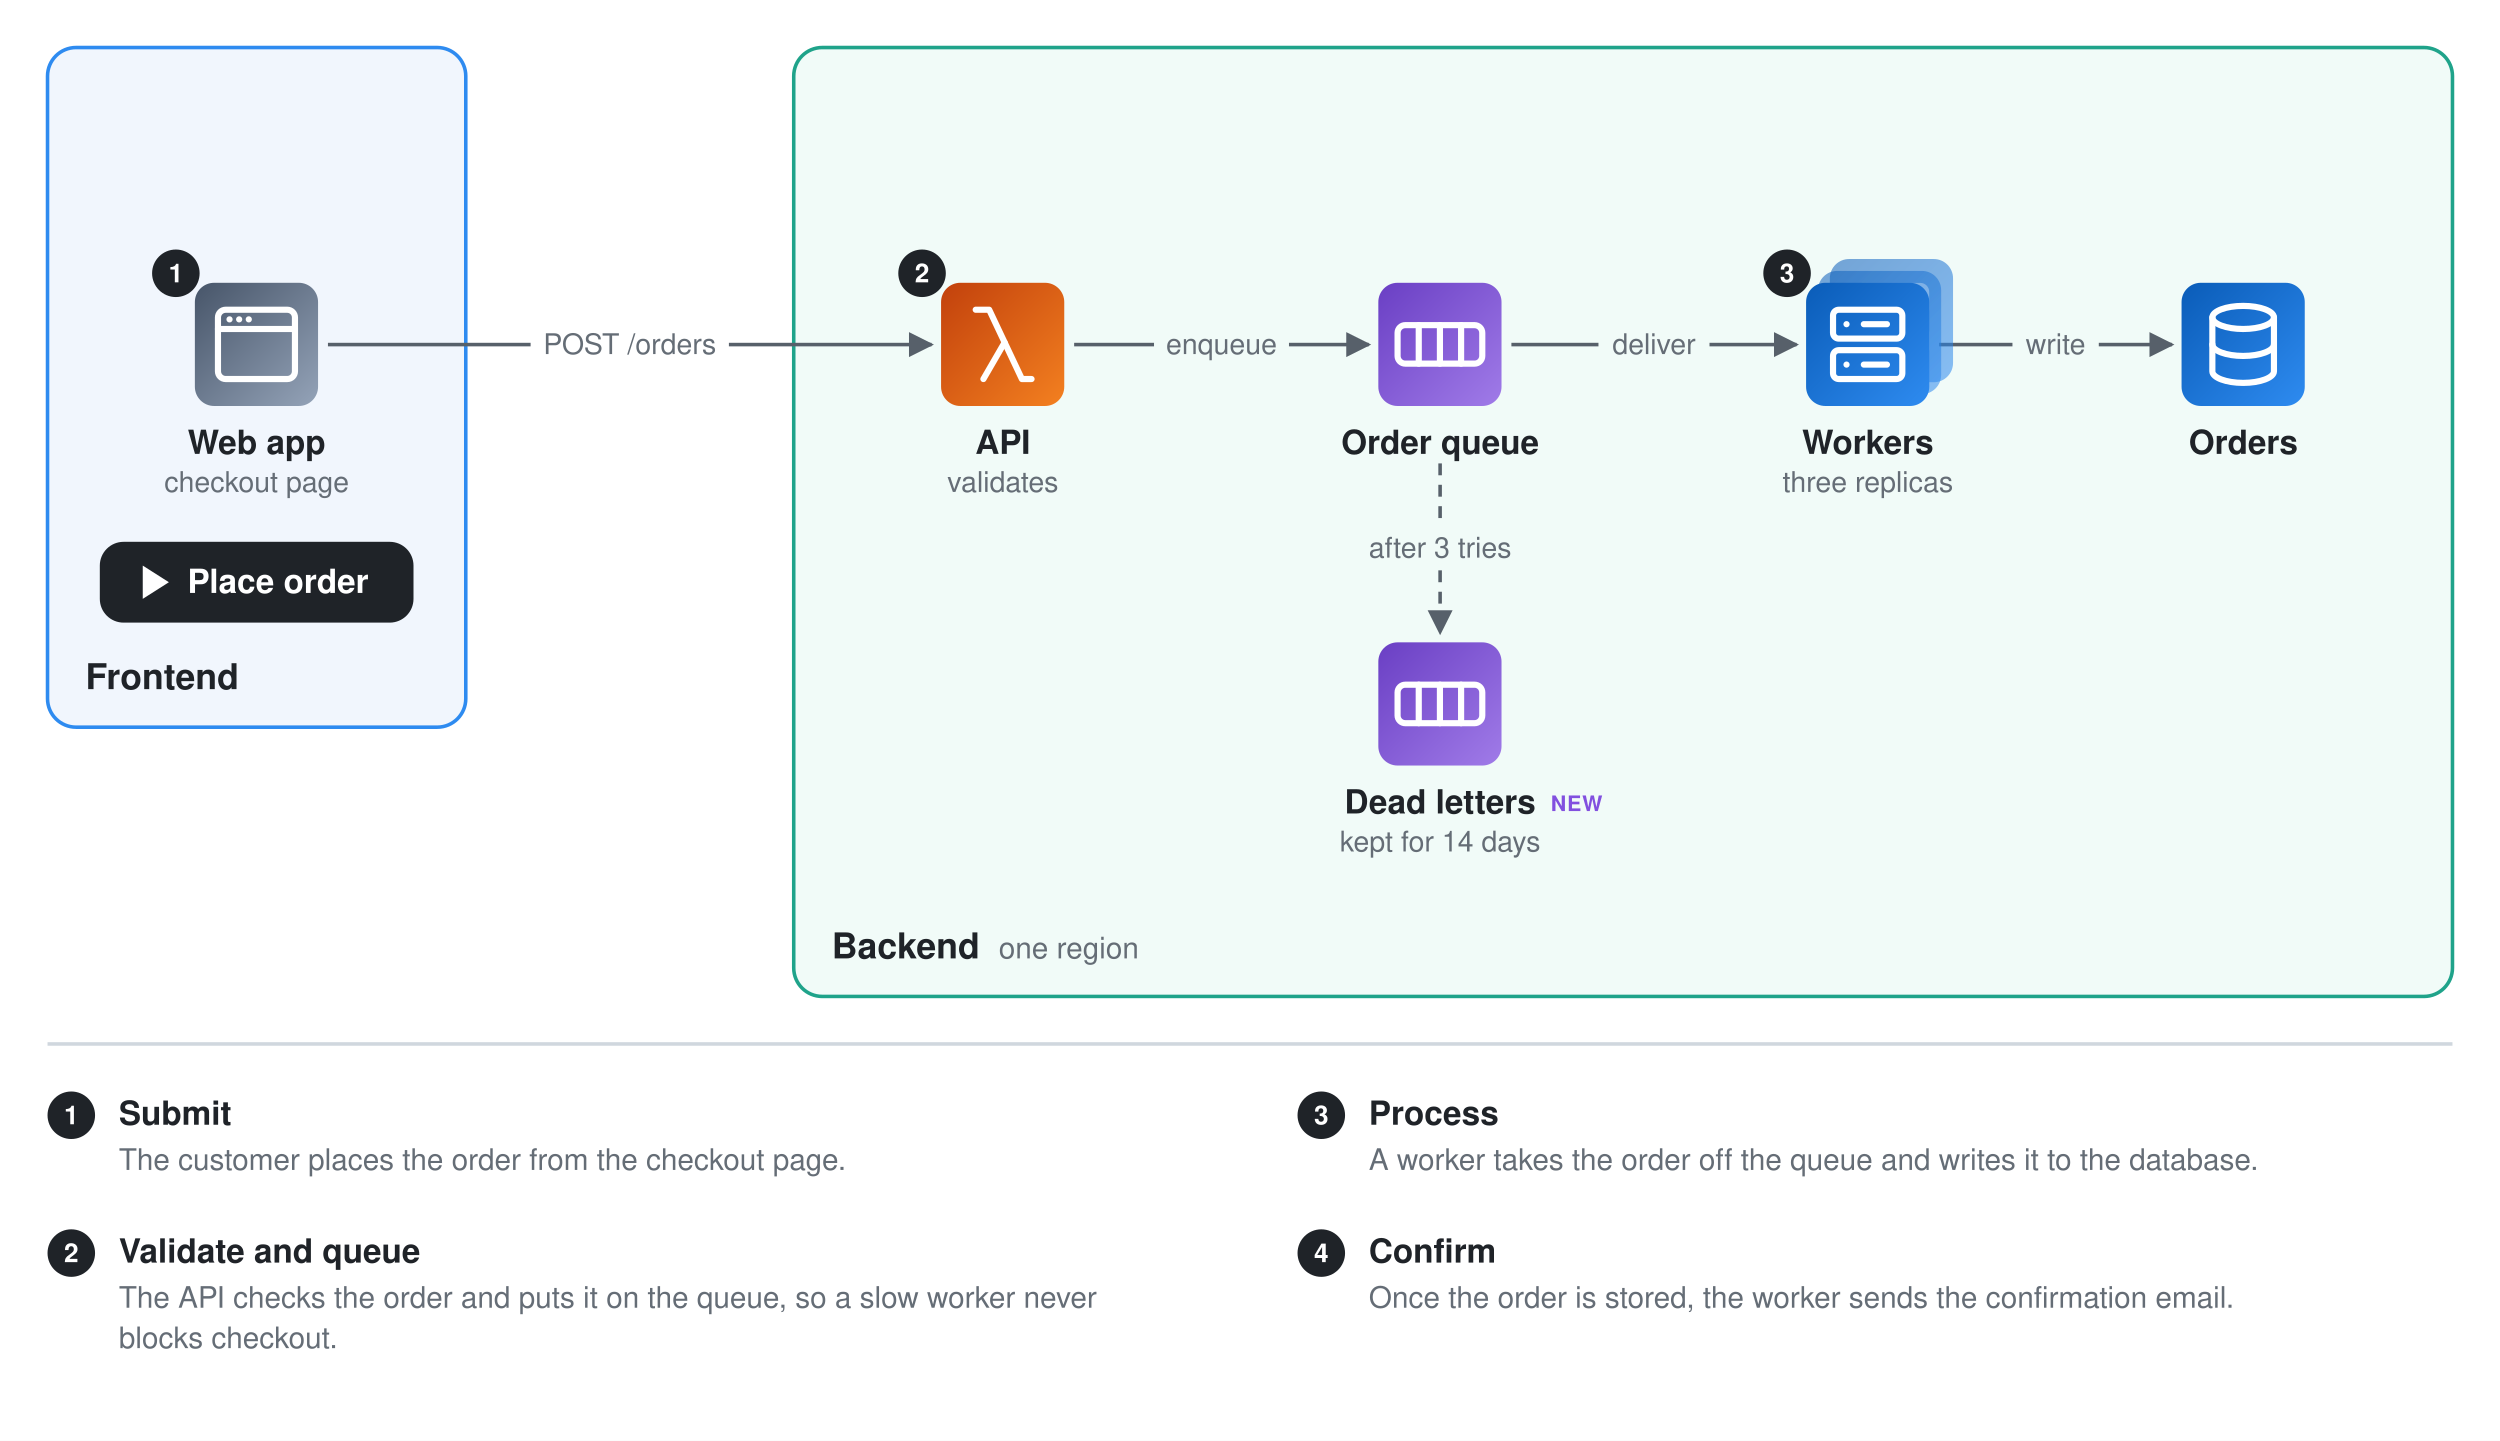
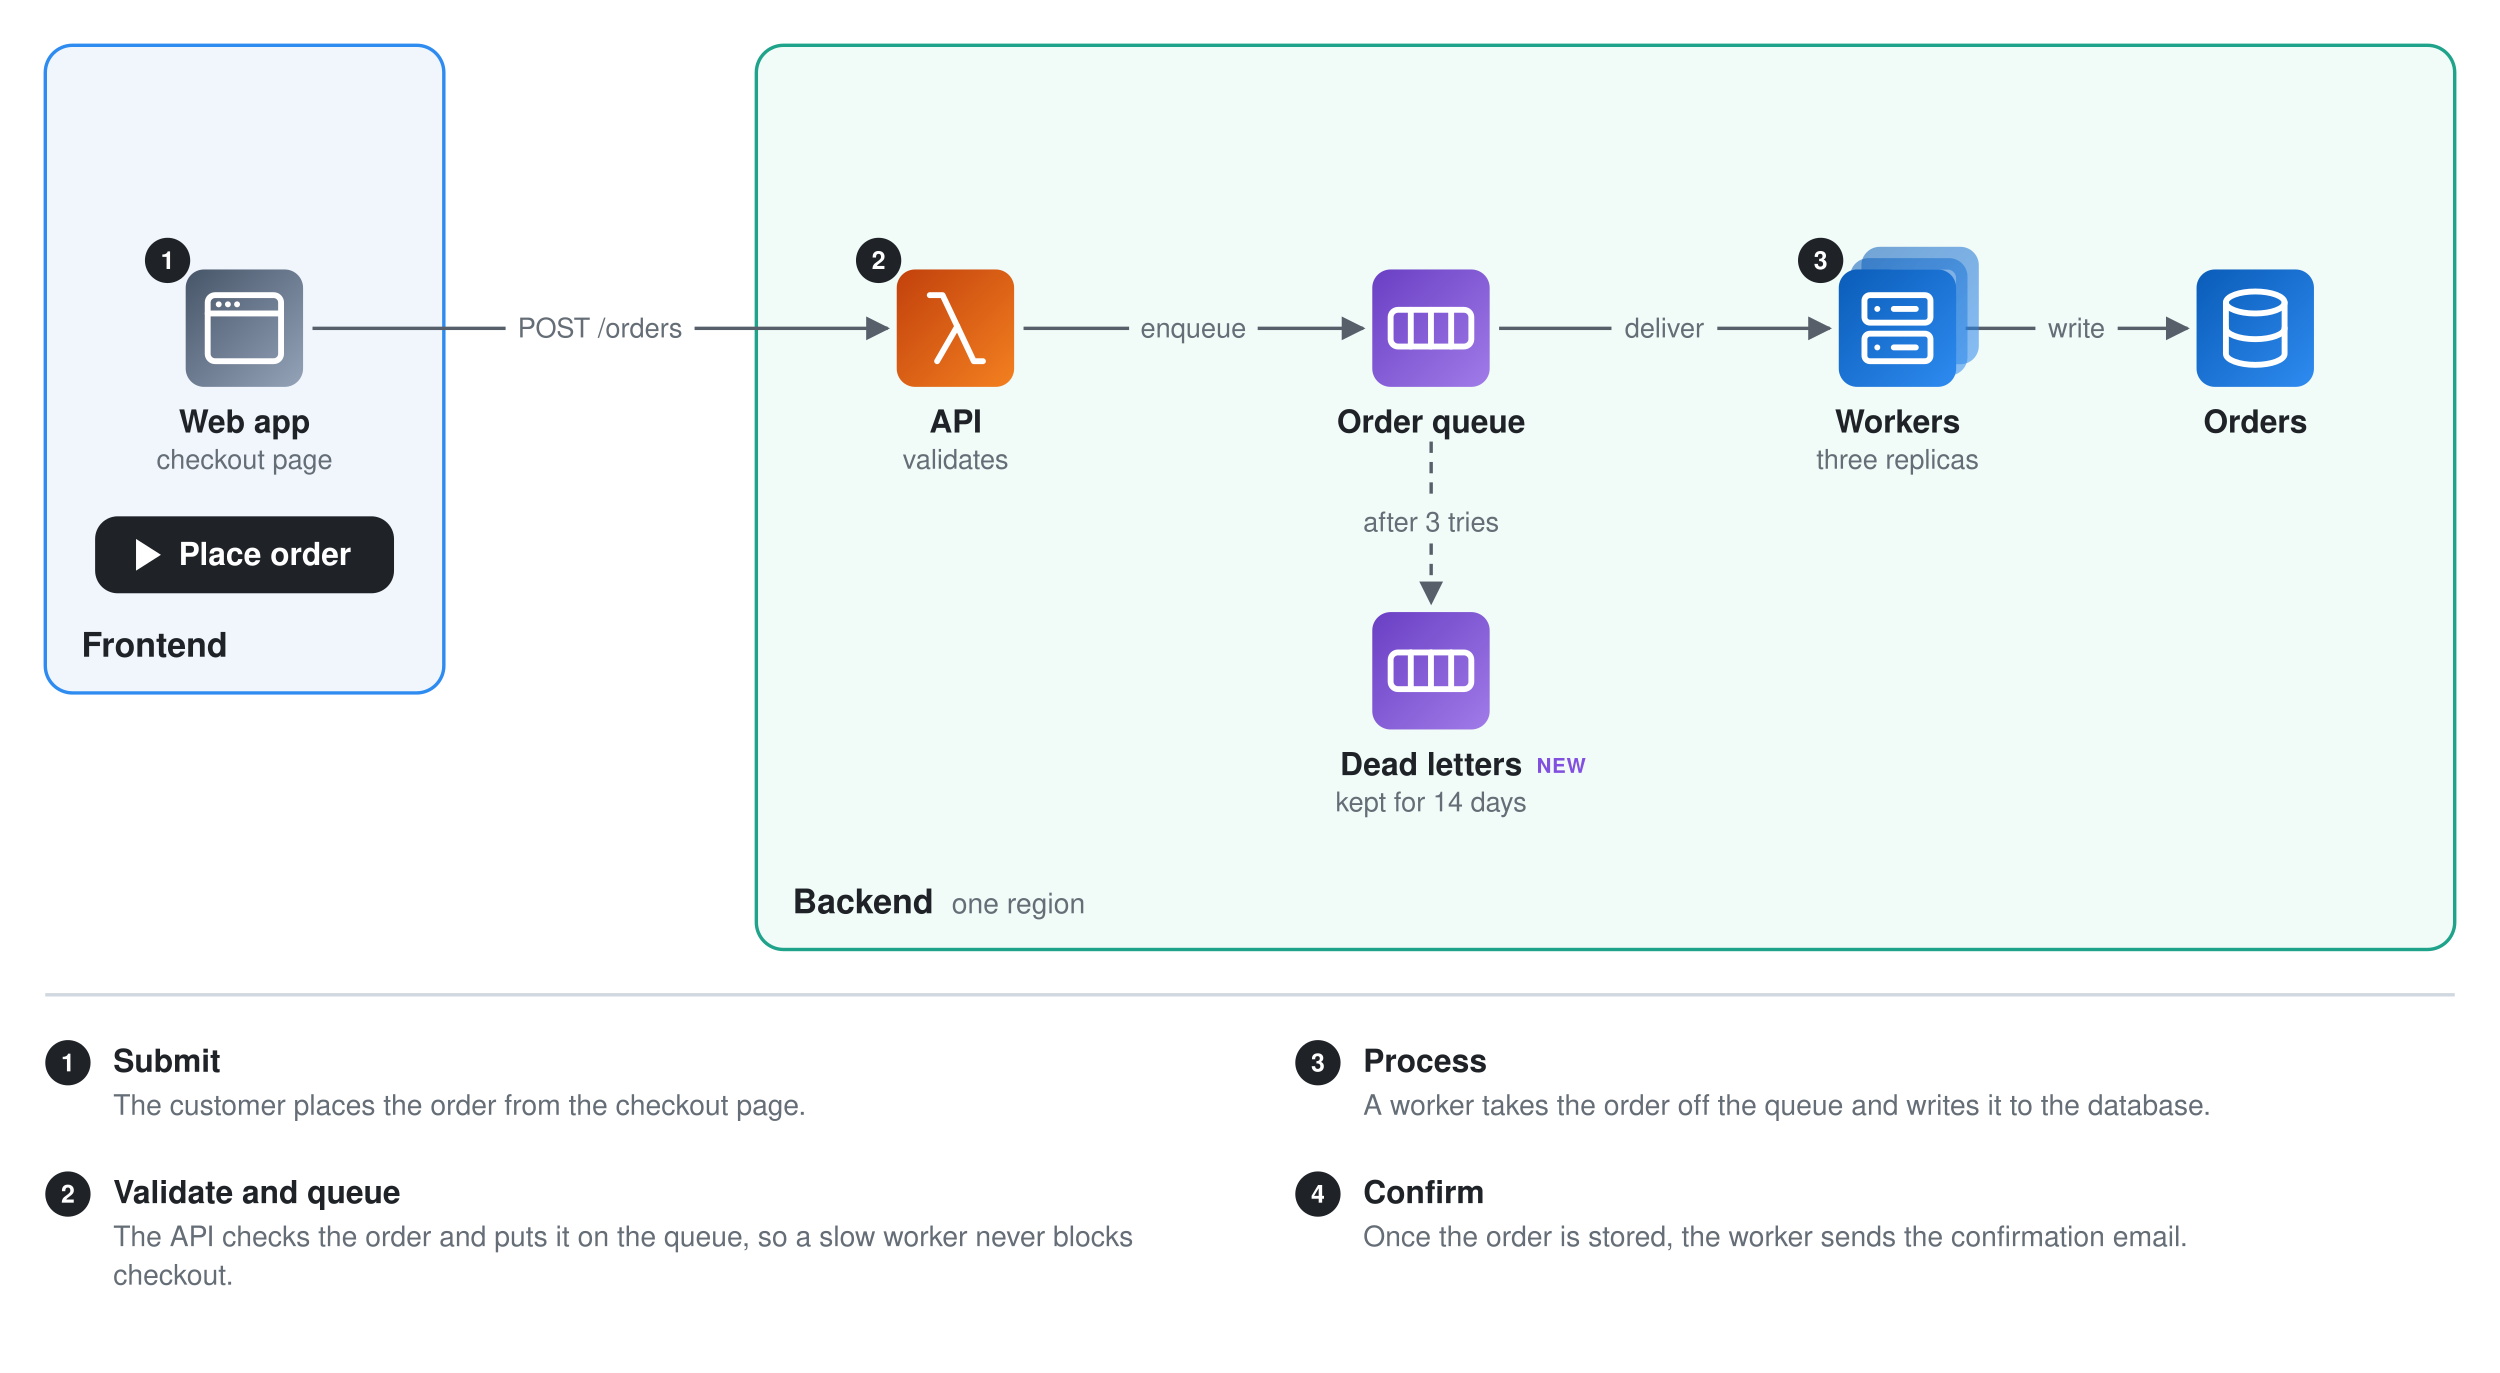
- <svg xmlns="http://www.w3.org/2000/svg" viewBox="-108 -145 1052 606.3" width="1052" height="606.3" font-family="-apple-system, BlinkMacSystemFont, 'Segoe UI', Helvetica, Arial, sans-serif" role="img" aria-labelledby="order-flow-light-title" aria-describedby="order-flow-light-desc">
+ <svg xmlns="http://www.w3.org/2000/svg" viewBox="-108 -145 1104 606.3" width="1104" height="606.3" font-family="-apple-system, BlinkMacSystemFont, 'Segoe UI', Helvetica, Arial, sans-serif" role="img" aria-labelledby="order-flow-light-title" aria-describedby="order-flow-light-desc">
  <defs>
    <linearGradient id="tile-blue" x1="0" y1="0" x2="1" y2="1">
      <stop offset="0" stop-color="#0a5cb8" />
      <stop offset="1" stop-color="#2e8bf0" />
    </linearGradient>
    <linearGradient id="tile-orange" x1="0" y1="0" x2="1" y2="1">
      <stop offset="0" stop-color="#c2410c" />
      <stop offset="1" stop-color="#f38020" />
    </linearGradient>
    <linearGradient id="tile-slate" x1="0" y1="0" x2="1" y2="1">
      <stop offset="0" stop-color="#475569" />
      <stop offset="1" stop-color="#94a3b8" />
    </linearGradient>
    <linearGradient id="tile-violet" x1="0" y1="0" x2="1" y2="1">
      <stop offset="0" stop-color="#6a3fc4" />
      <stop offset="1" stop-color="#a07be8" />
    </linearGradient>
  </defs>
-   <rect x="-108" y="-145" width="1052" height="606.3" fill="#ffffff" />
+   <rect x="-108" y="-145" width="1104" height="606.3" fill="#ffffff" />
  <g class="dg-body">
    <g class="grp" data-id="front" id="g-front">
      <rect x="-88" y="-125" width="176" height="286" rx="12" stroke-width="1.5" fill="#f1f6fd" stroke="#2e8bf0" />
      <text class="gtitle" x="-72" y="145" font-size="15" font-weight="600" fill="#1f2328">Frontend</text>
    </g>
    <g class="grp" data-id="back" id="g-back">
-       <rect x="226" y="-125" width="698" height="399.3" rx="12" stroke-width="1.5" fill="#f1fbf8" stroke="#1fa38a" />
+       <rect x="226" y="-125" width="750" height="399.3" rx="12" stroke-width="1.5" fill="#f1fbf8" stroke="#1fa38a" />
      <text class="gtitle" x="242" y="258.3" font-size="15" font-weight="600" fill="#1f2328">Backend<tspan class="gsub" dx="8" font-size="12.5" font-weight="400" fill="#656d76">one region</tspan>
      </text>
    </g>
    <g class="edge" id="e-web-_api" data-id="web-&gt;api" data-from="web" data-to="api">
      <path class="base" d="M30 0 L284 0" fill="none" stroke-width="1.5" stroke="#57606a" />
      <path class="head" d="M285 0L274.5 5.25L274.5 -5.25z" fill="#57606a" />
    </g>
    <g class="edge" id="e-api-_queue" data-id="api-&gt;queue" data-from="api" data-to="queue">
-       <path class="base" d="M344 0 L468 0" fill="none" stroke-width="1.5" stroke="#57606a" />
-       <path class="head" d="M469 0L458.5 5.25L458.5 -5.25z" fill="#57606a" />
+       <path class="base" d="M344 0 L494 0" fill="none" stroke-width="1.5" stroke="#57606a" />
+       <path class="head" d="M495 0L484.5 5.25L484.5 -5.25z" fill="#57606a" />
    </g>
    <g class="edge" id="e-queue-_worker" data-id="queue-&gt;worker" data-from="queue" data-to="worker">
-       <path class="base" d="M528 0 L648 0" fill="none" stroke-width="1.5" stroke="#57606a" />
-       <path class="head" d="M649 0L638.5 5.25L638.5 -5.25z" fill="#57606a" />
+       <path class="base" d="M554 0 L700 0" fill="none" stroke-width="1.5" stroke="#57606a" />
+       <path class="head" d="M701 0L690.5 5.25L690.5 -5.25z" fill="#57606a" />
    </g>
    <g class="edge" id="e-worker-_db" data-id="worker-&gt;db" data-from="worker" data-to="db">
-       <path class="base" d="M708 0 L806 0" fill="none" stroke-width="1.5" stroke="#57606a" />
-       <path class="head" d="M807 0L796.5 5.25L796.5 -5.25z" fill="#57606a" />
+       <path class="base" d="M760 0 L858 0" fill="none" stroke-width="1.5" stroke="#57606a" />
+       <path class="head" d="M859 0L848.5 5.25L848.5 -5.25z" fill="#57606a" />
    </g>
    <g class="edge" id="e-queue-_dlq" data-id="queue-&gt;dlq" data-from="queue" data-to="dlq">
-       <path class="base" d="M498 50 L498 121.3" fill="none" stroke-width="1.5" stroke-dasharray="5 4" stroke="#57606a" />
-       <path class="head" d="M498 122.3L492.75 111.8L503.25 111.8z" fill="#57606a" />
+       <path class="base" d="M524 50 L524 121.3" fill="none" stroke-width="1.5" stroke-dasharray="5 4" stroke="#57606a" />
+       <path class="head" d="M524 122.3L518.75 111.8L529.25 111.8z" fill="#57606a" />
    </g>
    <g class="labels">
      <g class="elab" data-edge="web-&gt;api">
        <rect x="115.28" y="-9" width="83.44" height="18" rx="4" fill="#ffffff" />
        <text class="elabel" x="157" y="4" font-size="12" text-anchor="middle" fill="#656d76">POST /orders</text>
      </g>
      <g class="elab" data-edge="api-&gt;queue">
-         <rect x="377.61" y="-9" width="56.79" height="18" rx="4" fill="#f1fbf8" />
-         <text class="elabel" x="406" y="4" font-size="12" text-anchor="middle" fill="#656d76">enqueue</text>
+         <rect x="390.61" y="-9" width="56.79" height="18" rx="4" fill="#f1fbf8" />
+         <text class="elabel" x="419" y="4" font-size="12" text-anchor="middle" fill="#656d76">enqueue</text>
      </g>
      <g class="elab" data-edge="queue-&gt;worker">
-         <rect x="564.63" y="-9" width="46.73" height="18" rx="4" fill="#f1fbf8" />
-         <text class="elabel" x="588" y="4" font-size="12" text-anchor="middle" fill="#656d76">deliver</text>
+         <rect x="603.63" y="-9" width="46.73" height="18" rx="4" fill="#f1fbf8" />
+         <text class="elabel" x="627" y="4" font-size="12" text-anchor="middle" fill="#656d76">deliver</text>
      </g>
      <g class="elab" data-edge="worker-&gt;db">
-         <rect x="738.84" y="-9" width="36.33" height="18" rx="4" fill="#f1fbf8" />
-         <text class="elabel" x="757" y="4" font-size="12" text-anchor="middle" fill="#656d76">write</text>
+         <rect x="790.84" y="-9" width="36.33" height="18" rx="4" fill="#f1fbf8" />
+         <text class="elabel" x="809" y="4" font-size="12" text-anchor="middle" fill="#656d76">write</text>
      </g>
      <g class="elab" data-edge="queue-&gt;dlq">
-         <rect x="461.78" y="76.65" width="72.44" height="18" rx="4" fill="#f1fbf8" />
-         <text class="elabel" x="498" y="89.65" font-size="12" text-anchor="middle" fill="#656d76">after 3 tries</text>
+         <rect x="487.78" y="76.65" width="72.44" height="18" rx="4" fill="#f1fbf8" />
+         <text class="elabel" x="524" y="89.65" font-size="12" text-anchor="middle" fill="#656d76">after 3 tries</text>
      </g>
    </g>
    <g class="node" id="n-web" data-id="web">
      <g class="tile" transform="translate(-26 -26) scale(0.81)">
        <rect width="64" height="64" rx="10" fill="url(#tile-slate)" />
        <g class="glyph" fill="none" stroke="#fff" stroke-width="3.2" stroke-linecap="round" stroke-linejoin="round">
          <rect x="12" y="14" width="40" height="36" rx="4" />
          <path d="M12 24h40M18 19h.01M23 19h.01M28 19h.01" />
        </g>
      </g>
      <text class="ntitle" x="0" y="46" font-size="14" font-weight="600" text-anchor="middle" fill="#1f2328">Web app</text>
      <text class="nsub" x="0" y="62" font-size="12" text-anchor="middle" fill="#656d76">checkout page</text>
      <g class="trigger" data-node="web" role="button" tabindex="0" aria-label="Place order: play the scenario" data-plays="main">
        <rect class="btnbg" x="-66" y="83" width="132" height="34" rx="10" fill="#1f2328" />
        <path class="btnicon" d="M-47.93 93l11 7-11 7z" fill="#ffffff" />
        <text class="btntext" x="9" y="104.5" font-size="14" font-weight="600" text-anchor="middle" fill="#ffffff">Place order</text>
      </g>
      <g data-badges="main">
        <rect class="badge" x="-44" y="-40" width="20" height="20" rx="10" fill="#1f2328" />
        <text class="badget" x="-34" y="-26.2" font-size="11" font-weight="600" text-anchor="middle" fill="#ffffff">1</text>
      </g>
    </g>
    <g class="node" id="n-api" data-id="api">
      <g class="tile" transform="translate(288 -26) scale(0.81)">
        <rect width="64" height="64" rx="10" fill="url(#tile-orange)" />
        <g class="glyph" fill="none" stroke="#fff" stroke-width="3.2" stroke-linecap="round" stroke-linejoin="round">
          <path d="M18 14h7l17 36h5" />
          <path d="M33 31 22 50" />
        </g>
      </g>
      <text class="ntitle" x="314" y="46" font-size="14" font-weight="600" text-anchor="middle" fill="#1f2328">API</text>
      <text class="nsub" x="314" y="62" font-size="12" text-anchor="middle" fill="#656d76">validates</text>
      <g data-badges="main">
        <rect class="badge" x="270" y="-40" width="20" height="20" rx="10" fill="#1f2328" />
        <text class="badget" x="280" y="-26.2" font-size="11" font-weight="600" text-anchor="middle" fill="#ffffff">2</text>
      </g>
    </g>
    <g class="node" id="n-queue" data-id="queue">
-       <g class="tile" transform="translate(472 -26) scale(0.81)">
+       <g class="tile" transform="translate(498 -26) scale(0.81)">
        <rect width="64" height="64" rx="10" fill="url(#tile-violet)" />
        <g class="glyph" fill="none" stroke="#fff" stroke-width="3.2" stroke-linecap="round" stroke-linejoin="round">
          <rect x="10" y="22" width="44" height="20" rx="4" />
          <path d="M21 22v20M32 22v20M43 22v20" />
        </g>
      </g>
-       <text class="ntitle" x="498" y="46" font-size="14" font-weight="600" text-anchor="middle" fill="#1f2328">Order queue</text>
+       <text class="ntitle" x="524" y="46" font-size="14" font-weight="600" text-anchor="middle" fill="#1f2328">Order queue</text>
    </g>
    <g class="node" id="n-worker" data-id="worker">
-       <g class="tile" transform="translate(662 -36) scale(0.81)" opacity=".55">
+       <g class="tile" transform="translate(714 -36) scale(0.81)" opacity=".55">
        <rect width="64" height="64" rx="10" fill="url(#tile-blue)" />
        <g class="glyph" fill="none" stroke="#fff" stroke-width="3.2" stroke-linecap="round" stroke-linejoin="round">
          <rect x="14" y="14" width="36" height="15" rx="3" />
          <rect x="14" y="35" width="36" height="15" rx="3" />
          <path d="M21 21.5h.01M21 42.5h.01M30 21.5h12M30 42.5h12" />
        </g>
      </g>
-       <g class="tile" transform="translate(657 -31) scale(0.81)" opacity=".55">
+       <g class="tile" transform="translate(709 -31) scale(0.81)" opacity=".55">
        <rect width="64" height="64" rx="10" fill="url(#tile-blue)" />
        <g class="glyph" fill="none" stroke="#fff" stroke-width="3.2" stroke-linecap="round" stroke-linejoin="round">
          <rect x="14" y="14" width="36" height="15" rx="3" />
          <rect x="14" y="35" width="36" height="15" rx="3" />
          <path d="M21 21.5h.01M21 42.5h.01M30 21.5h12M30 42.5h12" />
        </g>
      </g>
-       <g class="tile" transform="translate(652 -26) scale(0.81)">
+       <g class="tile" transform="translate(704 -26) scale(0.81)">
        <rect width="64" height="64" rx="10" fill="url(#tile-blue)" />
        <g class="glyph" fill="none" stroke="#fff" stroke-width="3.2" stroke-linecap="round" stroke-linejoin="round">
          <rect x="14" y="14" width="36" height="15" rx="3" />
          <rect x="14" y="35" width="36" height="15" rx="3" />
          <path d="M21 21.5h.01M21 42.5h.01M30 21.5h12M30 42.5h12" />
        </g>
      </g>
-       <text class="ntitle" x="678" y="46" font-size="14" font-weight="600" text-anchor="middle" fill="#1f2328">Workers</text>
-       <text class="nsub" x="678" y="62" font-size="12" text-anchor="middle" fill="#656d76">three replicas</text>
+       <text class="ntitle" x="730" y="46" font-size="14" font-weight="600" text-anchor="middle" fill="#1f2328">Workers</text>
+       <text class="nsub" x="730" y="62" font-size="12" text-anchor="middle" fill="#656d76">three replicas</text>
      <g data-badges="main">
-         <rect class="badge" x="634" y="-40" width="20" height="20" rx="10" fill="#1f2328" />
-         <text class="badget" x="644" y="-26.2" font-size="11" font-weight="600" text-anchor="middle" fill="#ffffff">3</text>
+         <rect class="badge" x="686" y="-40" width="20" height="20" rx="10" fill="#1f2328" />
+         <text class="badget" x="696" y="-26.2" font-size="11" font-weight="600" text-anchor="middle" fill="#ffffff">3</text>
      </g>
    </g>
    <g class="node" id="n-db" data-id="db">
-       <g class="tile" transform="translate(810 -26) scale(0.81)">
+       <g class="tile" transform="translate(862 -26) scale(0.81)">
        <rect width="64" height="64" rx="10" fill="url(#tile-blue)" />
        <g class="glyph" fill="none" stroke="#fff" stroke-width="3.2" stroke-linecap="round" stroke-linejoin="round">
          <ellipse cx="32" cy="18" rx="16" ry="6" />
          <path d="M16 18v28c0 3.3 7.2 6 16 6s16-2.7 16-6V18" />
          <path d="M16 32c0 3.3 7.2 6 16 6s16-2.7 16-6" />
        </g>
      </g>
-       <text class="ntitle" x="836" y="46" font-size="14" font-weight="600" text-anchor="middle" fill="#1f2328">Orders</text>
+       <text class="ntitle" x="888" y="46" font-size="14" font-weight="600" text-anchor="middle" fill="#1f2328">Orders</text>
    </g>
    <g class="node" id="n-dlq" data-id="dlq" data-mark="new">
-       <g class="tile" transform="translate(472 125.3) scale(0.81)">
+       <g class="tile" transform="translate(498 125.3) scale(0.81)">
        <rect width="64" height="64" rx="10" fill="url(#tile-violet)" />
        <g class="glyph" fill="none" stroke="#fff" stroke-width="3.2" stroke-linecap="round" stroke-linejoin="round">
          <rect x="10" y="22" width="44" height="20" rx="4" />
          <path d="M21 22v20M32 22v20M43 22v20" />
        </g>
      </g>
-       <text class="ntitle" x="498" y="197.3" font-size="14" font-weight="600" text-anchor="middle" fill="#1f2328">Dead letters</text>
-       <text class="mark" x="544.57" y="196.3" font-size="9" font-weight="700" letter-spacing=".04em" fill="#8250df">NEW</text>
-       <text class="nsub" x="498" y="213.3" font-size="12" text-anchor="middle" fill="#656d76">kept for 14 days</text>
+       <text class="ntitle" x="524" y="197.3" font-size="14" font-weight="600" text-anchor="middle" fill="#1f2328">Dead letters</text>
+       <text class="mark" x="570.57" y="196.3" font-size="9" font-weight="700" letter-spacing=".04em" fill="#8250df">NEW</text>
+       <text class="nsub" x="524" y="213.3" font-size="12" text-anchor="middle" fill="#656d76">kept for 14 days</text>
    </g>
  </g>
-   <line x1="-88" y1="294.3" x2="924" y2="294.3" stroke-width="1.5" stroke="#d0d7de" />
+   <line x1="-88" y1="294.3" x2="976" y2="294.3" stroke-width="1.5" stroke="#d0d7de" />
  <circle cx="-78" cy="324.3" r="10" fill="#1f2328" />
  <text x="-78" y="328.1" font-size="11" font-weight="600" text-anchor="middle" fill="#ffffff">1</text>
  <text x="-58" y="328.3" font-size="14" font-weight="600" fill="#1f2328">Submit</text>
  <text x="-58" y="347.3" font-size="12.5" fill="#656d76">The customer places the order from the checkout page.</text>
  <circle cx="-78" cy="382.3" r="10" fill="#1f2328" />
  <text x="-78" y="386.1" font-size="11" font-weight="600" text-anchor="middle" fill="#ffffff">2</text>
  <text x="-58" y="386.3" font-size="14" font-weight="600" fill="#1f2328">Validate and queue</text>
-   <text x="-58" y="405.3" font-size="12.5" fill="#656d76">The API checks the order and puts it on the queue, so a slow worker never</text>
-   <text x="-58" y="422.3" font-size="12.5" fill="#656d76">blocks checkout.</text>
-   <circle cx="448" cy="324.3" r="10" fill="#1f2328" />
-   <text x="448" y="328.1" font-size="11" font-weight="600" text-anchor="middle" fill="#ffffff">3</text>
-   <text x="468" y="328.3" font-size="14" font-weight="600" fill="#1f2328">Process</text>
-   <text x="468" y="347.3" font-size="12.5" fill="#656d76">A worker takes the order off the queue and writes it to the database.</text>
-   <circle cx="448" cy="382.3" r="10" fill="#1f2328" />
-   <text x="448" y="386.1" font-size="11" font-weight="600" text-anchor="middle" fill="#ffffff">4</text>
-   <text x="468" y="386.3" font-size="14" font-weight="600" fill="#1f2328">Confirm</text>
-   <text x="468" y="405.3" font-size="12.5" fill="#656d76">Once the order is stored, the worker sends the confirmation email.</text>
+   <text x="-58" y="405.3" font-size="12.5" fill="#656d76">The API checks the order and puts it on the queue, so a slow worker never blocks</text>
+   <text x="-58" y="422.3" font-size="12.5" fill="#656d76">checkout.</text>
+   <circle cx="474" cy="324.3" r="10" fill="#1f2328" />
+   <text x="474" y="328.1" font-size="11" font-weight="600" text-anchor="middle" fill="#ffffff">3</text>
+   <text x="494" y="328.3" font-size="14" font-weight="600" fill="#1f2328">Process</text>
+   <text x="494" y="347.3" font-size="12.5" fill="#656d76">A worker takes the order off the queue and writes it to the database.</text>
+   <circle cx="474" cy="382.3" r="10" fill="#1f2328" />
+   <text x="474" y="386.1" font-size="11" font-weight="600" text-anchor="middle" fill="#ffffff">4</text>
+   <text x="494" y="386.3" font-size="14" font-weight="600" fill="#1f2328">Confirm</text>
+   <text x="494" y="405.3" font-size="12.5" fill="#656d76">Once the order is stored, the worker sends the confirmation email.</text>
</svg>
